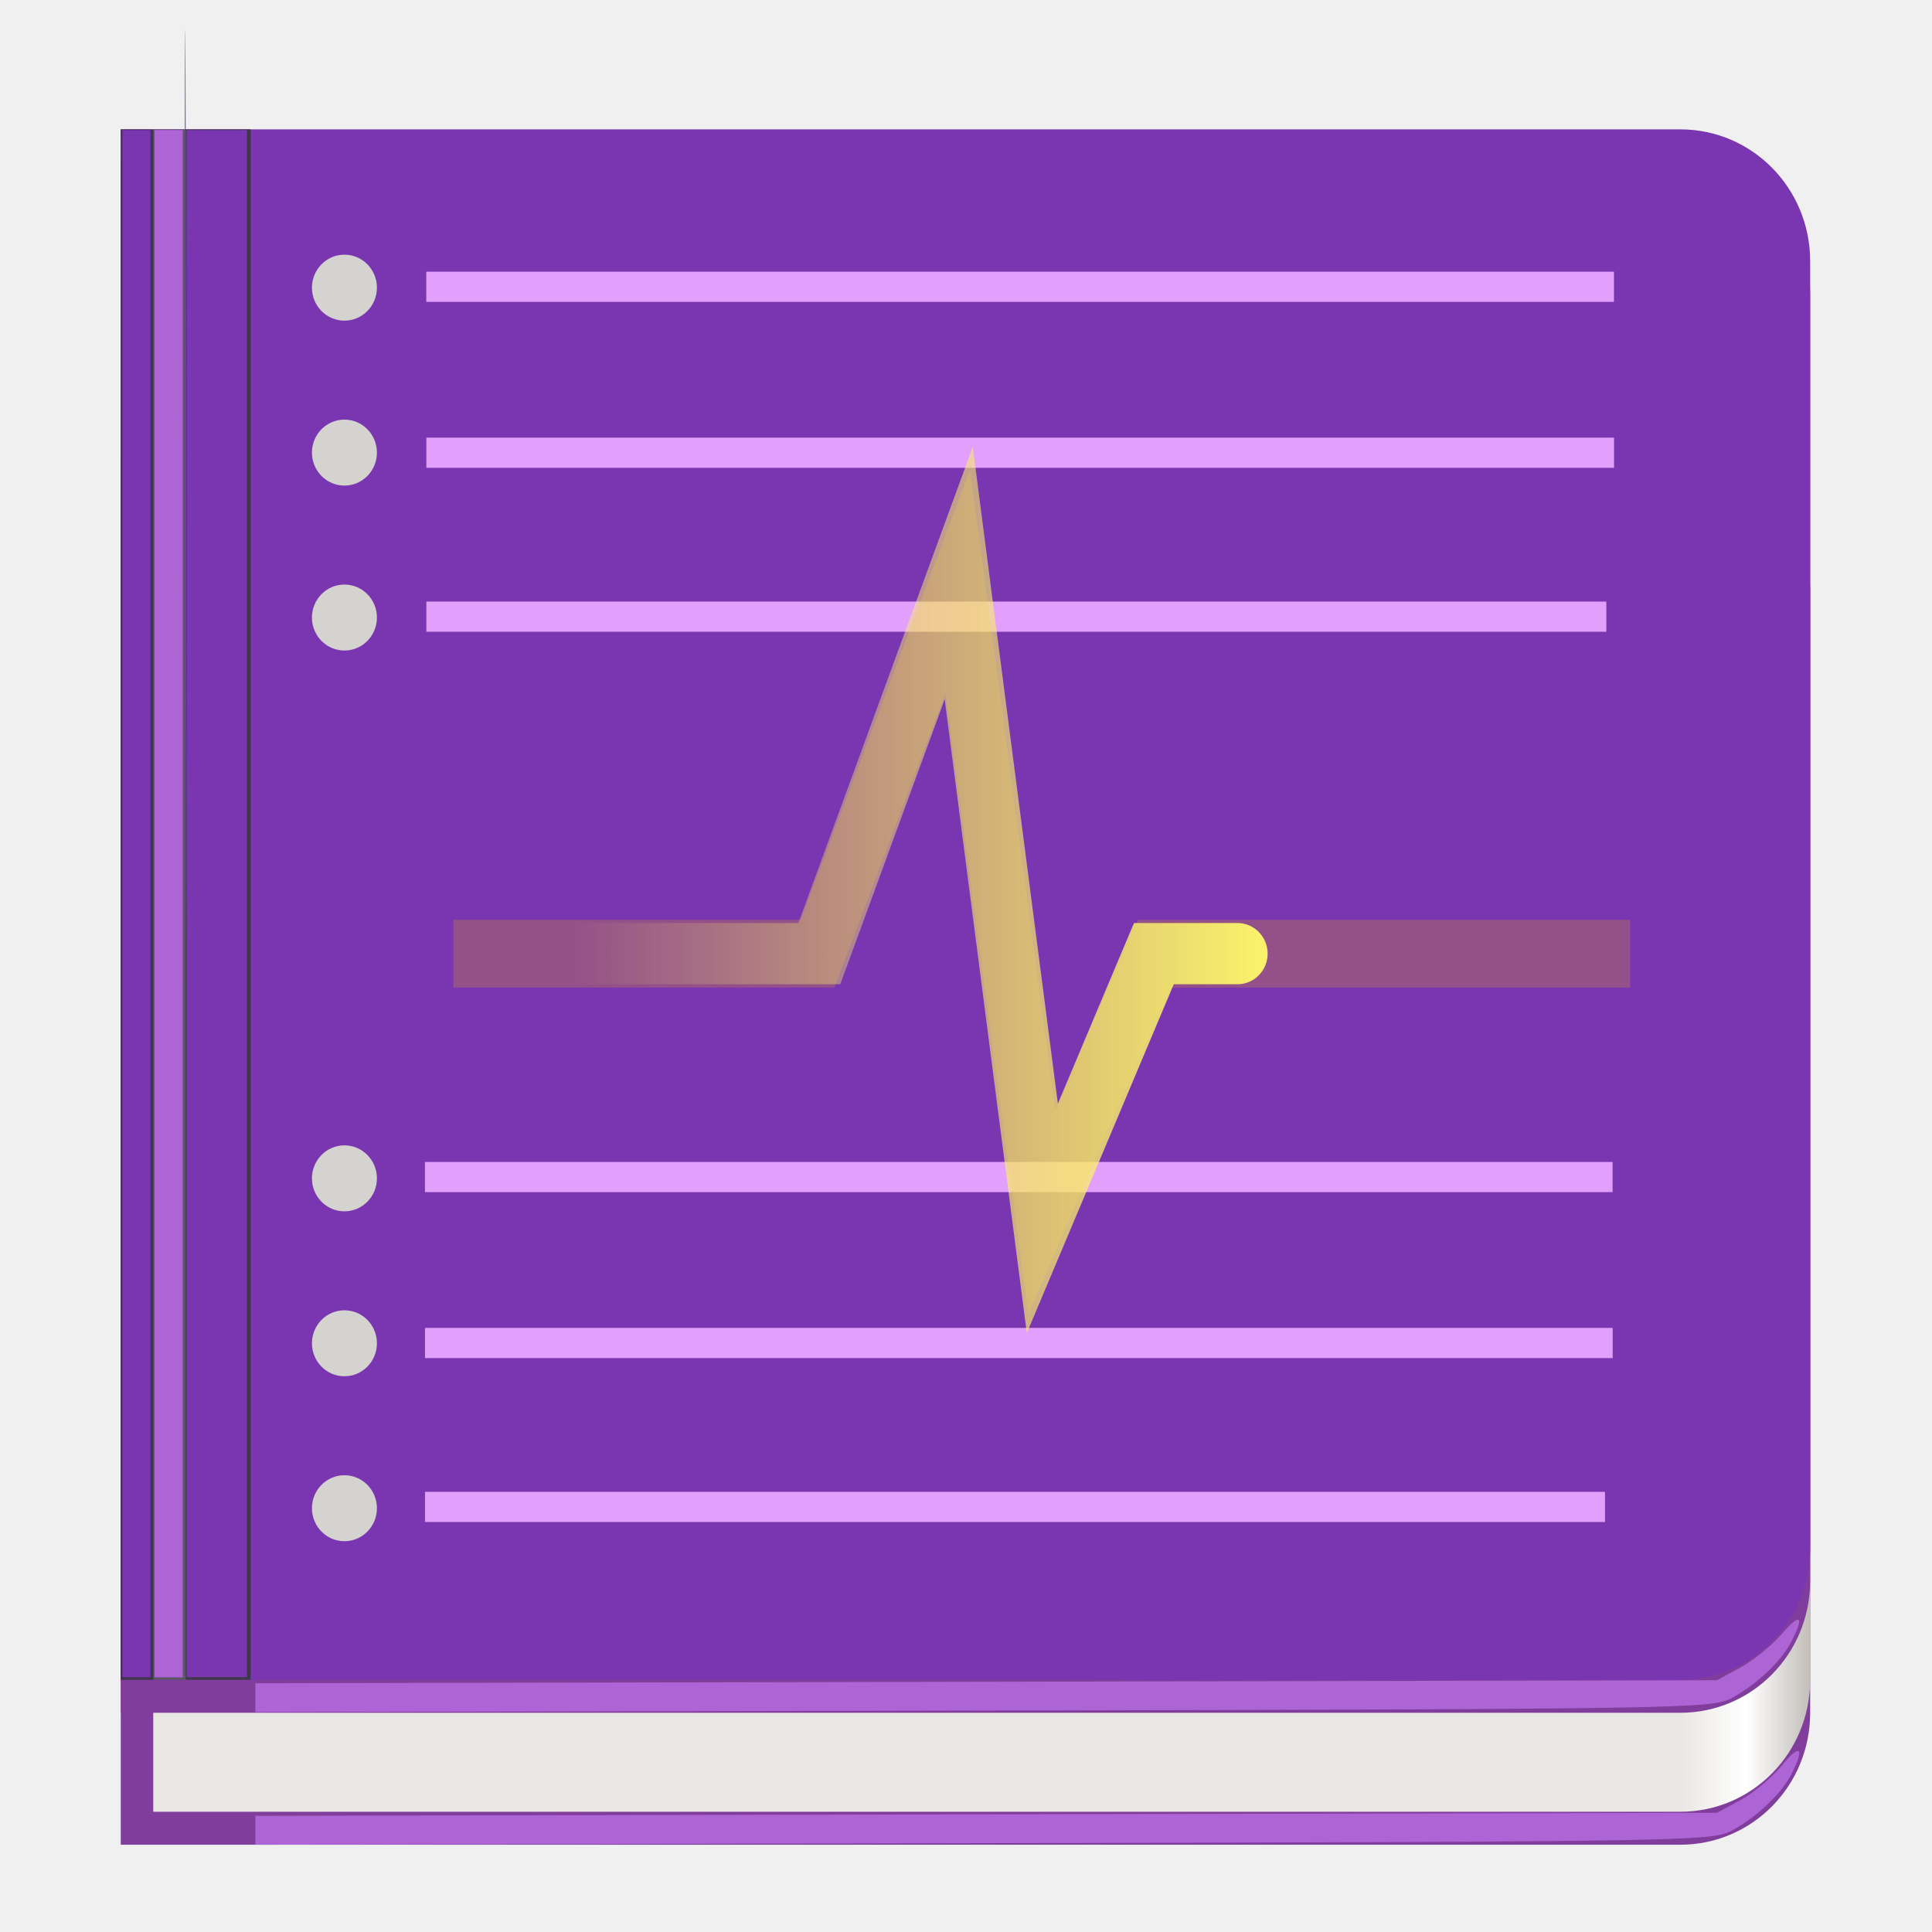
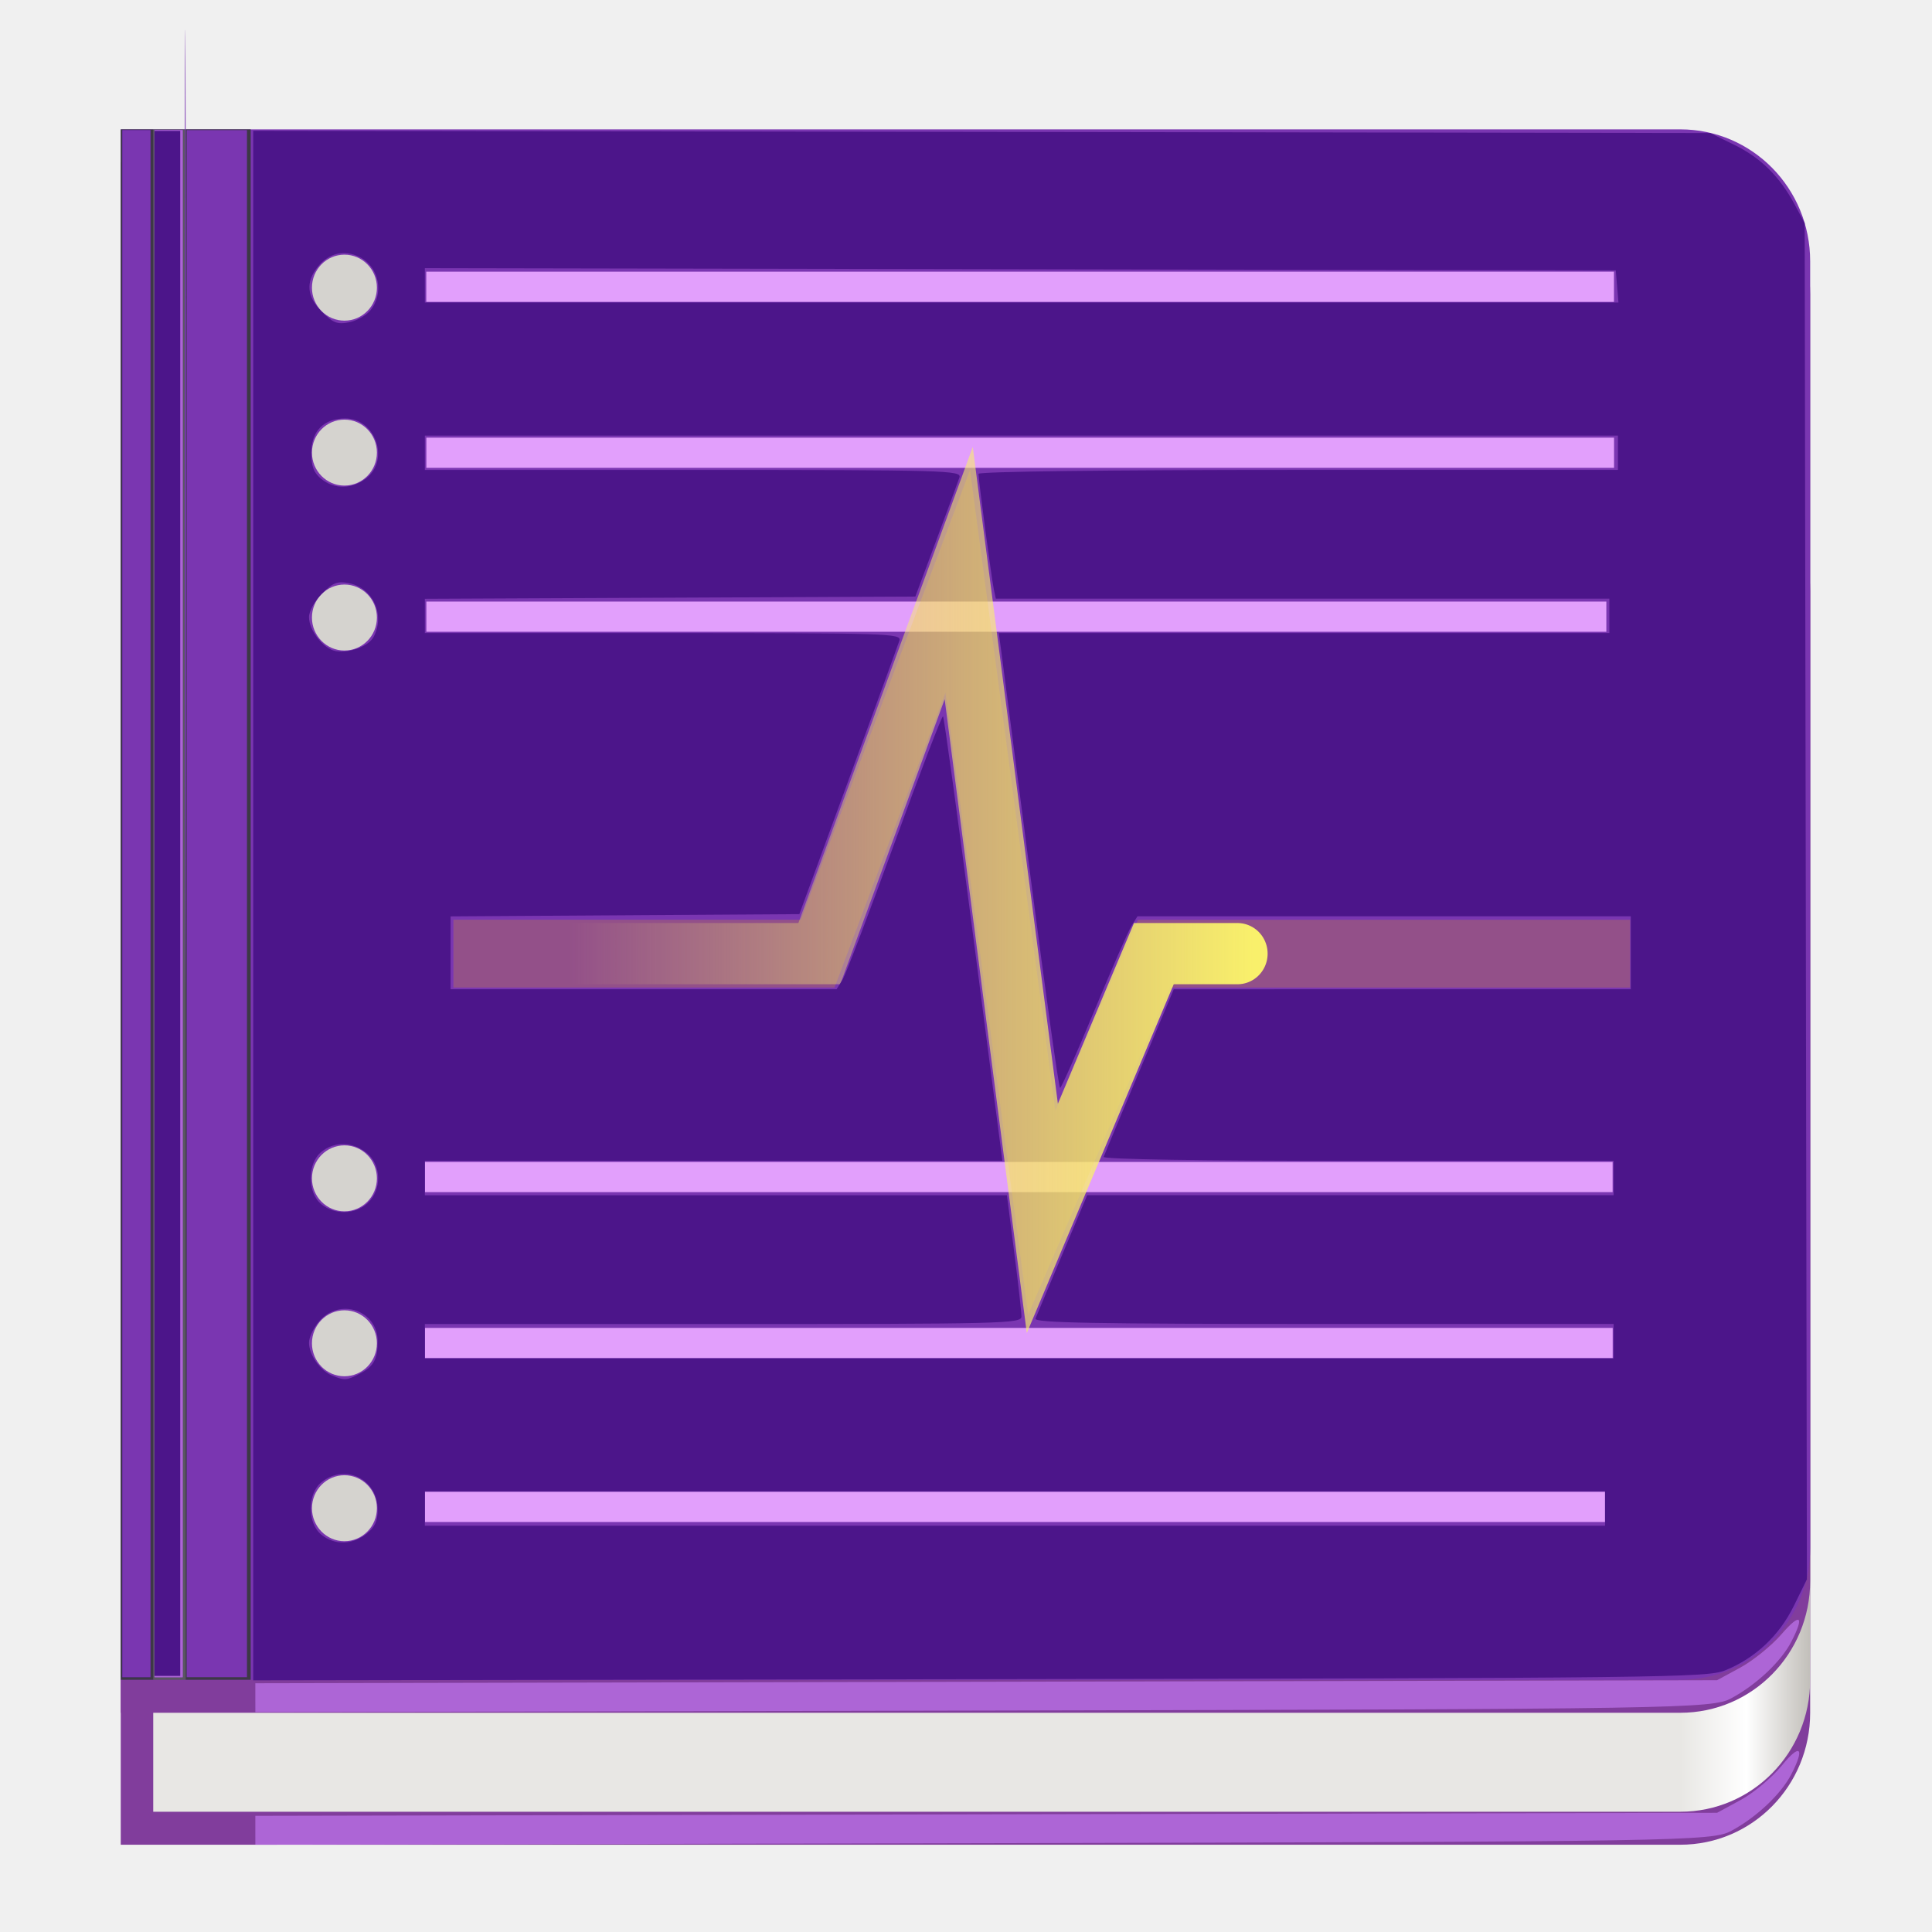
<svg xmlns="http://www.w3.org/2000/svg" xmlns:xlink="http://www.w3.org/1999/xlink" version="1.1" width="64" height="64" id="svg6333">
  <defs id="defs6335">
    <linearGradient id="linearGradient872">
      <stop style="stop-color:#667885;stop-opacity:1" offset="0" id="stop868" />
      <stop style="stop-color:#485a6c;stop-opacity:1" offset="1" id="stop870" />
    </linearGradient>
    <linearGradient x1="24" y1="5" x2="24" y2="43" id="linearGradient3381-5-4" xlink:href="#linearGradient3924-2-2-5-8" gradientUnits="userSpaceOnUse" gradientTransform="matrix(1.432432,0,0,1.436283,-2.378381,-2.470778)" />
    <linearGradient id="linearGradient3924-2-2-5-8">
      <stop id="stop3926-9-4-9-6" style="stop-color:#ffffff;stop-opacity:1" offset="0" />
      <stop id="stop3928-9-8-6-5" style="stop-color:#ffffff;stop-opacity:0.235" offset="0.063" />
      <stop id="stop3930-3-5-1-7" style="stop-color:#ffffff;stop-opacity:0.157" offset="0.951" />
      <stop id="stop3932-8-0-4-8" style="stop-color:#ffffff;stop-opacity:0.392" offset="1" />
    </linearGradient>
    <radialGradient cx="4.993" cy="43.5" r="2.5" fx="4.993" fy="43.5" id="radialGradient3337-2-2" xlink:href="#linearGradient3688-166-749-4-0-3-8" gradientUnits="userSpaceOnUse" gradientTransform="matrix(2.404541,0,0,1,41.98575,15.5)" />
    <linearGradient id="linearGradient3688-166-749-4-0-3-8">
      <stop id="stop2883-4-0-1-8" style="stop-color:#181818;stop-opacity:1" offset="0" />
      <stop id="stop2885-9-2-9-6" style="stop-color:#181818;stop-opacity:0" offset="1" />
    </linearGradient>
    <radialGradient cx="4.993" cy="43.5" r="2.5" fx="4.993" fy="43.5" id="radialGradient3339-1-4" xlink:href="#linearGradient3688-464-309-9-2-4-2" gradientUnits="userSpaceOnUse" gradientTransform="matrix(2.404541,0,0,1,-22.01424,-102.5)" />
    <linearGradient id="linearGradient3688-464-309-9-2-4-2">
      <stop id="stop2889-7-9-6-9" style="stop-color:#181818;stop-opacity:1" offset="0" />
      <stop id="stop2891-6-6-1-7" style="stop-color:#181818;stop-opacity:0" offset="1" />
    </linearGradient>
    <linearGradient id="linearGradient3702-501-757-8-4-1-1">
      <stop id="stop2895-8-9-9-1" style="stop-color:#181818;stop-opacity:0" offset="0" />
      <stop id="stop2897-7-8-7-7" style="stop-color:#181818;stop-opacity:1" offset="0.5" />
      <stop id="stop2899-4-5-1-5" style="stop-color:#181818;stop-opacity:0" offset="1" />
    </linearGradient>
    <linearGradient x1="25.058" y1="47.028" x2="25.058" y2="39.999" id="linearGradient6394" xlink:href="#linearGradient3702-501-757-8-4-1-1" gradientUnits="userSpaceOnUse" gradientTransform="matrix(1.571429,0,0,0.7142857,-5.714285,27.92857)" />
    <linearGradient xlink:href="#linearGradient872" id="linearGradient856-2-3" x1="23.528" y1="6.083" x2="23.528" y2="44.233" gradientUnits="userSpaceOnUse" gradientTransform="matrix(1.410256,0,0,1.410256,-1.846175,-3.256405)" />
    <linearGradient id="linearGradient1879">
      <stop id="stop1873" offset="0" style="stop-color:#e8e7e4;stop-opacity:1" />
      <stop style="stop-color:#ffffff;stop-opacity:1" offset="0.511" id="stop1875" />
      <stop id="stop1877" offset="1" style="stop-color:#c2bfba;stop-opacity:1" />
    </linearGradient>
    <linearGradient id="linearGradient985">
      <stop id="stop981" offset="0" style="stop-color:#f9f06b;stop-opacity:1" />
      <stop id="stop983" offset="1" style="stop-color:#f9f06b;stop-opacity:0" />
    </linearGradient>
    <linearGradient xlink:href="#linearGradient1879" id="linearGradient2794-3" gradientUnits="userSpaceOnUse" gradientTransform="matrix(0.25,0,0,0.25,-898.3359,890.785)" x1="384" y1="120" x2="416" y2="120" />
    <linearGradient xlink:href="#linearGradient985" id="linearGradient2796-3" gradientUnits="userSpaceOnUse" gradientTransform="matrix(0.2145162,0,0,0.2507855,-893.0871,890.7186)" x1="301" y1="33.559" x2="104" y2="33.559" />
  </defs>
  <g id="g4066" transform="matrix(0.5381176,0,0,0.5463847,487.4103,-462.21)" style="display:inline">
    <g id="g3074" style="display:inline;enable-background:new">
      <path id="rect970-4-6-1-2-8-2" d="m -898.336,873.785 v 84 h 96 c 4.432,0 8,-3.568 8,-8 v -68 c 0,-4.432 -3.568,-8 -8,-8 z" style="display:inline;fill:#813d9c;fill-opacity:1;stroke:none;stroke-width:0.377;stroke-linejoin:round;stroke-miterlimit:4;stroke-dasharray:none;stroke-opacity:1;enable-background:new" />
      <path style="display:inline;fill:url(#linearGradient2794-3);fill-opacity:1;stroke:none;stroke-width:6;stroke-linecap:butt;stroke-linejoin:miter;stroke-miterlimit:4;stroke-dasharray:none;stroke-dashoffset:0;stroke-opacity:1;marker:none;marker-start:none;marker-mid:none;marker-end:none;paint-order:normal;enable-background:new" d="m -896.336,885.785 v 70 h 94 c 4.432,0 8,-3.568 8,-8 v -54 c 0,-4.432 -3.568,-8 -8,-8 z" id="rect954-3-6-3-2-0-9-4-9" />
      <path id="rect970-5-3-1-8-6-1-5-1" d="m -898.336,855.785 v 94 h 96 c 4.432,0 8,-3.568 8,-8 v -78 c 0,-4.432 -3.568,-8 -8,-8 z" style="display:inline;fill:#813d9c;fill-opacity:1;stroke:none;stroke-width:0.377;stroke-linejoin:round;stroke-miterlimit:4;stroke-dasharray:none;stroke-opacity:1;enable-background:new" />
      <path id="rect970-5-4-4-1-2-0-2" d="m -898.336,853.785 v 94 h 96 c 4.432,0 8,-3.568 8,-8 v -78 c 0,-4.432 -3.568,-8 -8,-8 z" style="display:inline;fill:#7a36b1;fill-opacity:1;stroke:none;stroke-width:0.377;stroke-linejoin:round;stroke-miterlimit:4;stroke-dasharray:none;stroke-opacity:1;enable-background:new" />
      <rect y="853.785" x="-898.336" height="94" width="8" id="rect1073-6-7-5-7-3-7" style="display:inline;fill:#3d3846;fill-opacity:1;stroke:none;stroke-width:4;stroke-linecap:round;stroke-linejoin:round;stroke-miterlimit:4;stroke-dasharray:none;stroke-dashoffset:0;stroke-opacity:1;enable-background:new" />
      <path id="path1217-1-4-49-9-6-0" d="m -895.336,947.785 v -94" style="display:inline;opacity:0.15;fill:none;fill-rule:evenodd;stroke:#ffffff;stroke-width:2;stroke-linecap:butt;stroke-linejoin:miter;stroke-miterlimit:4;stroke-dasharray:none;stroke-opacity:1;enable-background:new" />
      <path style="display:inline;fill:#7a36b1;fill-opacity:1;stroke-width:0.247;enable-background:new" d="m -894.278,900.729 v -46.899 h 1.856 1.856 v 46.899 46.899 h -1.856 -1.856 z" id="path32544-0-0-3-1-9" />
      <path style="display:inline;fill:#7a36b1;fill-opacity:1;stroke-width:0.247;enable-background:new" d="m -894.405,876.729 c 0,-25.863 0.029,-36.406 0.064,-23.43 0.035,12.976 0.035,34.136 0,47.023 -0.035,12.886 -0.064,2.27 -0.064,-23.593 z" id="path32620-6-9-6-0-3" />
      <path style="display:inline;fill:#ad65d6;fill-opacity:1;stroke-width:0.247;enable-background:new" d="m -896.258,900.729 v -46.899 h 0.866 0.866 v 46.899 46.899 h -0.866 -0.866 z" id="path32659-2-1-0-6-6" />
      <path style="display:inline;fill:#4c158a;fill-opacity:1;stroke-width:0.247;enable-background:new" d="m -898.238,900.729 v -46.899 h 0.866 0.866 v 46.899 46.899 h -0.866 -0.866 z" id="path32735-9-7-6-3-0" />
      <path style="display:inline;fill:#7a36b1;fill-opacity:1;stroke-width:0.247;enable-background:new" d="m -896.258,900.729 v -46.899 h 0.866 0.866 v 46.899 46.899 h -0.866 -0.866 z" id="path33332-0-1-6-20-6" />
      <path style="display:inline;fill:#7a36b1;fill-opacity:1;stroke-width:0.247;enable-background:new" d="m -898.238,900.729 v -46.899 h 0.866 0.866 v 46.899 46.899 h -0.866 -0.866 z" id="path33482-8-1-1-6-2" />
      <path style="display:inline;fill:#ad65d6;fill-opacity:1;stroke-width:0.247;enable-background:new" d="m -896.258,900.729 v -46.899 h 0.866 0.866 v 46.899 46.899 h -0.866 -0.866 z" id="path33862-3-97-7-1-6" />
      <path style="display:inline;fill:#e29ffc;fill-opacity:1;stroke-width:0.153;enable-background:new" d="m -879.606,937.304 v -0.915 h 36.32 36.32 v 0.915 0.915 h -36.32 -36.32 z" id="path209464-7-0-1-7-4-4-5-3-55-1" />
      <a id="a211277-8-1-0-6-7-4-8" transform="matrix(0.9341682,0,0,1,-241.2081,477.0635)" style="display:inline;fill:#e29ffc;enable-background:new">
        <path style="display:inline;fill:#e29ffc;fill-opacity:1;stroke-width:0.159;enable-background:new" d="m -683.387,450.303 v -0.915 h 39.133 39.133 v 0.915 0.915 h -39.133 -39.133 z" id="path209464-7-0-1-0-4-8-3-3-5-7-7" />
      </a>
      <a id="a211277-1-5-5-9-9-9-6-9" transform="matrix(0.9341682,0,0,1,-241.2127,467.0014)" style="display:inline;fill:#e29ffc;enable-background:new">
        <path style="display:inline;fill:#e29ffc;fill-opacity:1;stroke-width:0.159;enable-background:new" d="m -683.387,450.303 v -0.915 h 39.133 39.133 v 0.915 0.915 h -39.133 -39.133 z" id="path209464-7-0-1-0-3-0-9-1-4-2-5-2" />
      </a>
      <path style="display:inline;fill:#e29ffc;fill-opacity:1;stroke-width:0.153;enable-background:new" d="m -879.523,883.33 v -0.915 h 36.32 36.32 v 0.915 0.915 h -36.32 -36.32 z" id="path209464-7-0-1-7-4-4-5-3-7-6-0" />
      <a id="a211277-8-1-0-6-7-3-9-2" transform="matrix(0.9341682,0,0,1,-241.1246,423.089)" style="display:inline;fill:#e29ffc;enable-background:new">
        <path style="display:inline;fill:#e29ffc;fill-opacity:1;stroke-width:0.159;enable-background:new" d="m -683.387,450.303 v -0.915 h 39.133 39.133 v 0.915 0.915 h -39.133 -39.133 z" id="path209464-7-0-1-0-4-8-3-3-5-6-3-3" />
      </a>
      <a id="a211277-1-5-5-9-9-9-1-7-7" transform="matrix(0.9341682,0,0,1,-241.1292,413.0269)" style="display:inline;fill:#e29ffc;enable-background:new">
        <path style="display:inline;fill:#e29ffc;fill-opacity:1;stroke-width:0.159;enable-background:new" d="m -683.387,450.303 v -0.915 h 39.133 39.133 v 0.915 0.915 h -39.133 -39.133 z" id="path209464-7-0-1-0-3-0-9-1-4-2-2-4-5" />
      </a>
      <path style="fill:#ad65d6;fill-opacity:1;stroke-width:0.349" d="m -890.051,948.87 v -0.875 l 44.992,-0.092 44.992,-0.092 1.431,-0.766 c 0.787,-0.421 1.927,-1.331 2.534,-2.022 1.165,-1.326 1.433,-1.13 0.61,0.446 -0.629,1.203 -2.137,2.605 -3.7,3.437 -1.172,0.624 -3.082,0.655 -46.04,0.745 l -44.817,0.094 z" id="path28190-9-8-2-5-9" />
      <path style="fill:#ad65d6;fill-opacity:1;stroke-width:0.349" d="m -890.051,956.909 v -0.876 l 44.992,-0.092 44.992,-0.092 1.451,-0.776 c 0.798,-0.427 1.938,-1.367 2.534,-2.089 1.13,-1.37 1.436,-1.098 0.589,0.524 -0.629,1.203 -2.137,2.605 -3.7,3.437 -1.172,0.624 -3.083,0.655 -46.04,0.746 l -44.817,0.095 z" id="path28229-6-12-8-2-2" />
      <circle r="2" cy="937.383" cx="-884.566" id="circle1505-1-2-4-2" style="vector-effect:none;fill:#d5d3cf;fill-opacity:1;stroke:none;stroke-width:8;stroke-linecap:butt;stroke-linejoin:round;stroke-miterlimit:4;stroke-dasharray:none;stroke-dashoffset:0;stroke-opacity:1" />
      <circle style="vector-effect:none;fill:#d5d3cf;fill-opacity:1;stroke:none;stroke-width:8;stroke-linecap:butt;stroke-linejoin:round;stroke-miterlimit:4;stroke-dasharray:none;stroke-dashoffset:0;stroke-opacity:1" id="circle1507-7-9-7-8" cx="-884.566" cy="927.383" r="2" />
      <circle r="2" cy="917.383" cx="-884.566" id="circle1509-2-3-4-9" style="vector-effect:none;fill:#d5d3cf;fill-opacity:1;stroke:none;stroke-width:8;stroke-linecap:butt;stroke-linejoin:round;stroke-miterlimit:4;stroke-dasharray:none;stroke-dashoffset:0;stroke-opacity:1" />
      <circle style="vector-effect:none;fill:#d5d3cf;fill-opacity:1;stroke:none;stroke-width:8;stroke-linecap:butt;stroke-linejoin:round;stroke-miterlimit:4;stroke-dasharray:none;stroke-dashoffset:0;stroke-opacity:1" id="circle1511-7-9-43-7" cx="-884.566" cy="883.383" r="2" />
      <circle r="2" cy="873.383" cx="-884.566" id="circle1513-9-2-0-0-3" style="vector-effect:none;fill:#d5d3cf;fill-opacity:1;stroke:none;stroke-width:8;stroke-linecap:butt;stroke-linejoin:round;stroke-miterlimit:4;stroke-dasharray:none;stroke-dashoffset:0;stroke-opacity:1" />
      <circle style="vector-effect:none;fill:#d5d3cf;fill-opacity:1;stroke:none;stroke-width:8;stroke-linecap:butt;stroke-linejoin:round;stroke-miterlimit:4;stroke-dasharray:none;stroke-dashoffset:0;stroke-opacity:1" id="circle1515-2-8-7-6" cx="-884.566" cy="863.383" r="2" />
      <g id="g1010" transform="matrix(1.012845,0,0,1.263944,11.65211,-238.3824)">
        <path id="path1092-6-1-3-7-5-5-1-4-8-1" style="display:inline;opacity:0.236;fill:none;stroke:#e5a50a;stroke-width:3.252;stroke-linecap:butt;stroke-linejoin:miter;stroke-miterlimit:10;stroke-dasharray:none;stroke-opacity:1;enable-background:new" d="m -878.227,903.634 h 22.136 l 8.514,-17.858 5.108,30.282 6.811,-12.423 h 28.948" />
      </g>
      <path id="path1092-6-1-3-7-5-1-0-0-3-6-2" style="display:inline;fill:none;stroke:url(#linearGradient2796-3);stroke-width:3.711;stroke-linecap:round;stroke-linejoin:miter;stroke-miterlimit:10;stroke-dasharray:none;stroke-opacity:1;enable-background:new" d="m -877.642,903.759 h 22.31 l 8.581,-23.072 5.148,39.123 6.865,-16.05 h 5.148" />
    </g>
  </g>
+   <path style="fill:#4c158a;stroke-width:0.142" d="M 8.388,29.998 V 4.333 l 24.133,0.037 24.133,0.037 0.808,0.397 c 0.876,0.43 1.496,1.047 1.999,1.989 l 0.321,0.6 0.037,22.462 0.037,22.462 -0.435,0.885 c -0.485,0.986 -1.288,1.737 -2.282,2.134 -0.589,0.235 -2.088,0.253 -24.689,0.289 L 8.388,55.663 Z M 12.136,50.814 c 0.281,-0.221 0.375,-0.423 0.375,-0.808 0,-1.013 -1.082,-1.537 -1.865,-0.903 -0.47,0.381 -0.47,1.356 0,1.736 0.434,0.352 1.023,0.342 1.49,-0.025 z M 53.17,49.971 V 49.403 H 33.622 14.074 v 0.569 0.569 H 33.622 53.17 Z M 11.932,45.498 c 0.447,-0.231 0.579,-0.475 0.579,-1.067 0,-1.025 -1.257,-1.456 -1.938,-0.664 -0.185,0.215 -0.337,0.534 -0.337,0.708 0,0.404 0.369,0.933 0.762,1.091 0.425,0.172 0.481,0.168 0.934,-0.067 z M 53.454,44.427 v -0.569 h -9.611 c -7.632,0 -9.597,-0.037 -9.541,-0.178 0.038,-0.098 0.439,-1.057 0.891,-2.132 l 0.821,-1.955 h 8.72 8.72 v -0.569 -0.569 h -8.471 c -5.144,0 -8.452,-0.052 -8.423,-0.132 0.026,-0.073 0.559,-1.351 1.185,-2.842 l 1.137,-2.71 7.57,-0.001 7.57,-0.001 v -1.208 -1.208 h -8.171 -8.171 l -0.198,0.32 c -0.109,0.176 -0.669,1.455 -1.245,2.843 -0.576,1.388 -1.08,2.523 -1.121,2.523 -0.041,0 -0.477,-3.119 -0.97,-6.931 -0.493,-3.812 -0.933,-7.202 -0.978,-7.535 l -0.082,-0.604 H 43.2 53.312 V 20.401 19.832 H 43.15 32.988 l -0.068,-0.32 c -0.074,-0.351 -0.506,-3.607 -0.506,-3.815 0,-0.077 4.309,-0.13 10.591,-0.13 h 10.591 V 14.998 14.43 H 33.835 14.074 v 0.569 0.569 h 8.895 c 8.408,0 8.89,0.014 8.813,0.249 -0.045,0.137 -0.392,1.08 -0.771,2.097 l -0.689,1.848 -8.124,0.037 -8.124,0.037 v 0.567 0.567 h 7.9 c 7.459,0 7.895,0.014 7.82,0.249 -0.044,0.137 -0.807,2.232 -1.697,4.656 l -1.617,4.407 -5.777,0.037 -5.777,0.037 v 1.207 1.207 h 6.394 6.394 l 0.197,-0.32 c 0.108,-0.176 0.887,-2.224 1.731,-4.551 0.844,-2.327 1.563,-4.203 1.597,-4.169 0.035,0.035 0.491,3.362 1.015,7.395 l 0.952,7.332 h -9.566 -9.566 v 0.569 0.569 h 9.641 9.641 l 0.241,1.884 c 0.133,1.036 0.241,1.996 0.24,2.132 -0.002,0.235 -0.568,0.249 -9.882,0.249 h -9.881 v 0.569 0.569 H 33.764 53.454 Z M 12.182,39.853 c 0.477,-0.448 0.455,-1.277 -0.046,-1.671 -0.467,-0.367 -1.056,-0.377 -1.49,-0.025 -0.47,0.381 -0.47,1.356 0,1.736 0.446,0.361 1.128,0.343 1.536,-0.04 z m 0.19,-18.747 c 0.395,-0.737 -0.013,-1.633 -0.815,-1.788 -0.382,-0.074 -0.527,-0.018 -0.889,0.344 -0.246,0.246 -0.432,0.582 -0.432,0.779 0,0.449 0.486,1.063 0.891,1.128 0.455,0.073 1.082,-0.161 1.244,-0.464 z M 12.136,15.841 c 0.783,-0.616 0.3,-1.98 -0.701,-1.98 -0.707,0 -1.122,0.42 -1.122,1.137 0,0.456 0.079,0.663 0.332,0.868 0.434,0.352 1.023,0.342 1.49,-0.025 z m 0.126,-5.55 C 12.73,9.727 12.564,8.852 11.926,8.522 11.413,8.256 10.888,8.379 10.518,8.849 c -0.401,0.509 -0.353,0.982 0.15,1.485 0.362,0.362 0.507,0.418 0.889,0.344 0.251,-0.048 0.568,-0.223 0.705,-0.388 z M 53.569,9.49 53.525,8.956 33.8,8.92 14.074,8.884 v 0.569 0.569 h 19.77 19.77 z" id="path150" />
+   <path style="fill:#4c158a;stroke-width:0.142" d="M 5.118,29.926 V 4.336 h 0.426 0.426 V 29.926 55.516 H 5.544 5.118 Z" id="path228" />
</svg>
